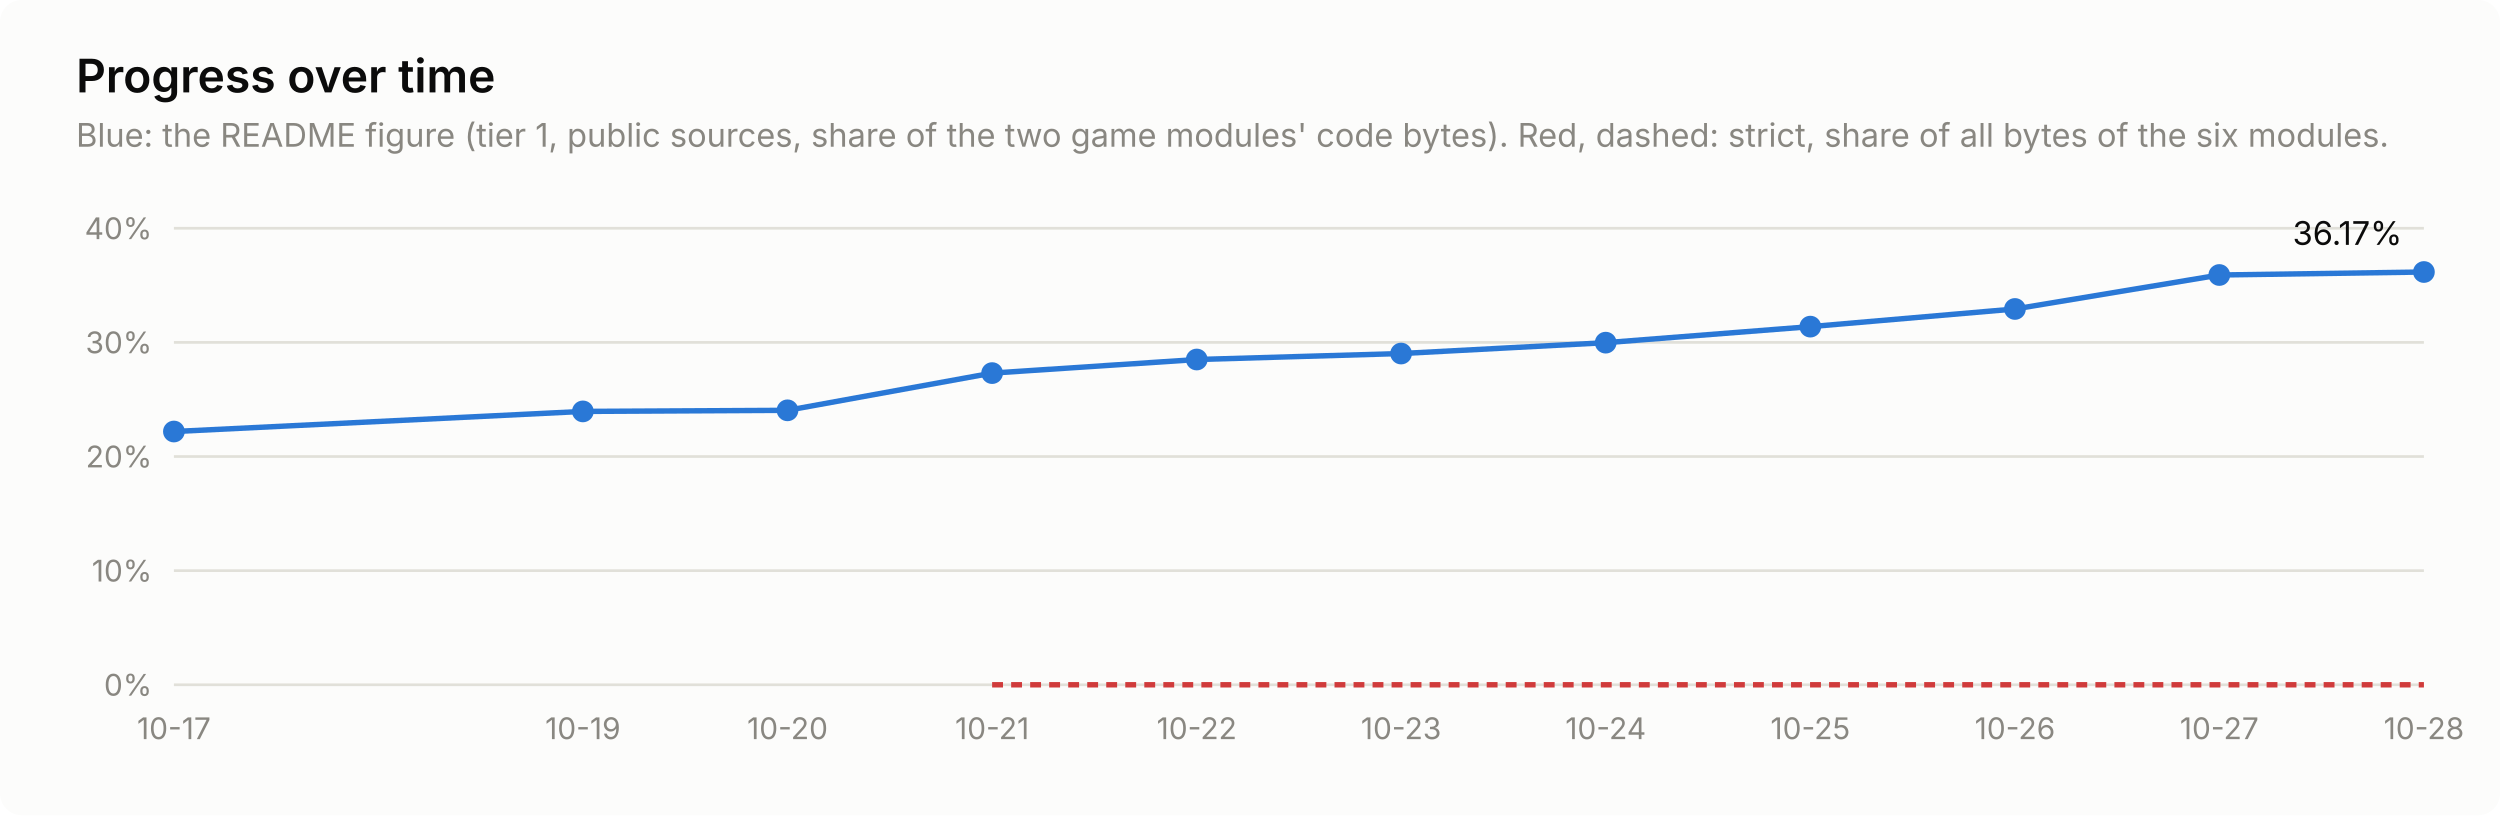
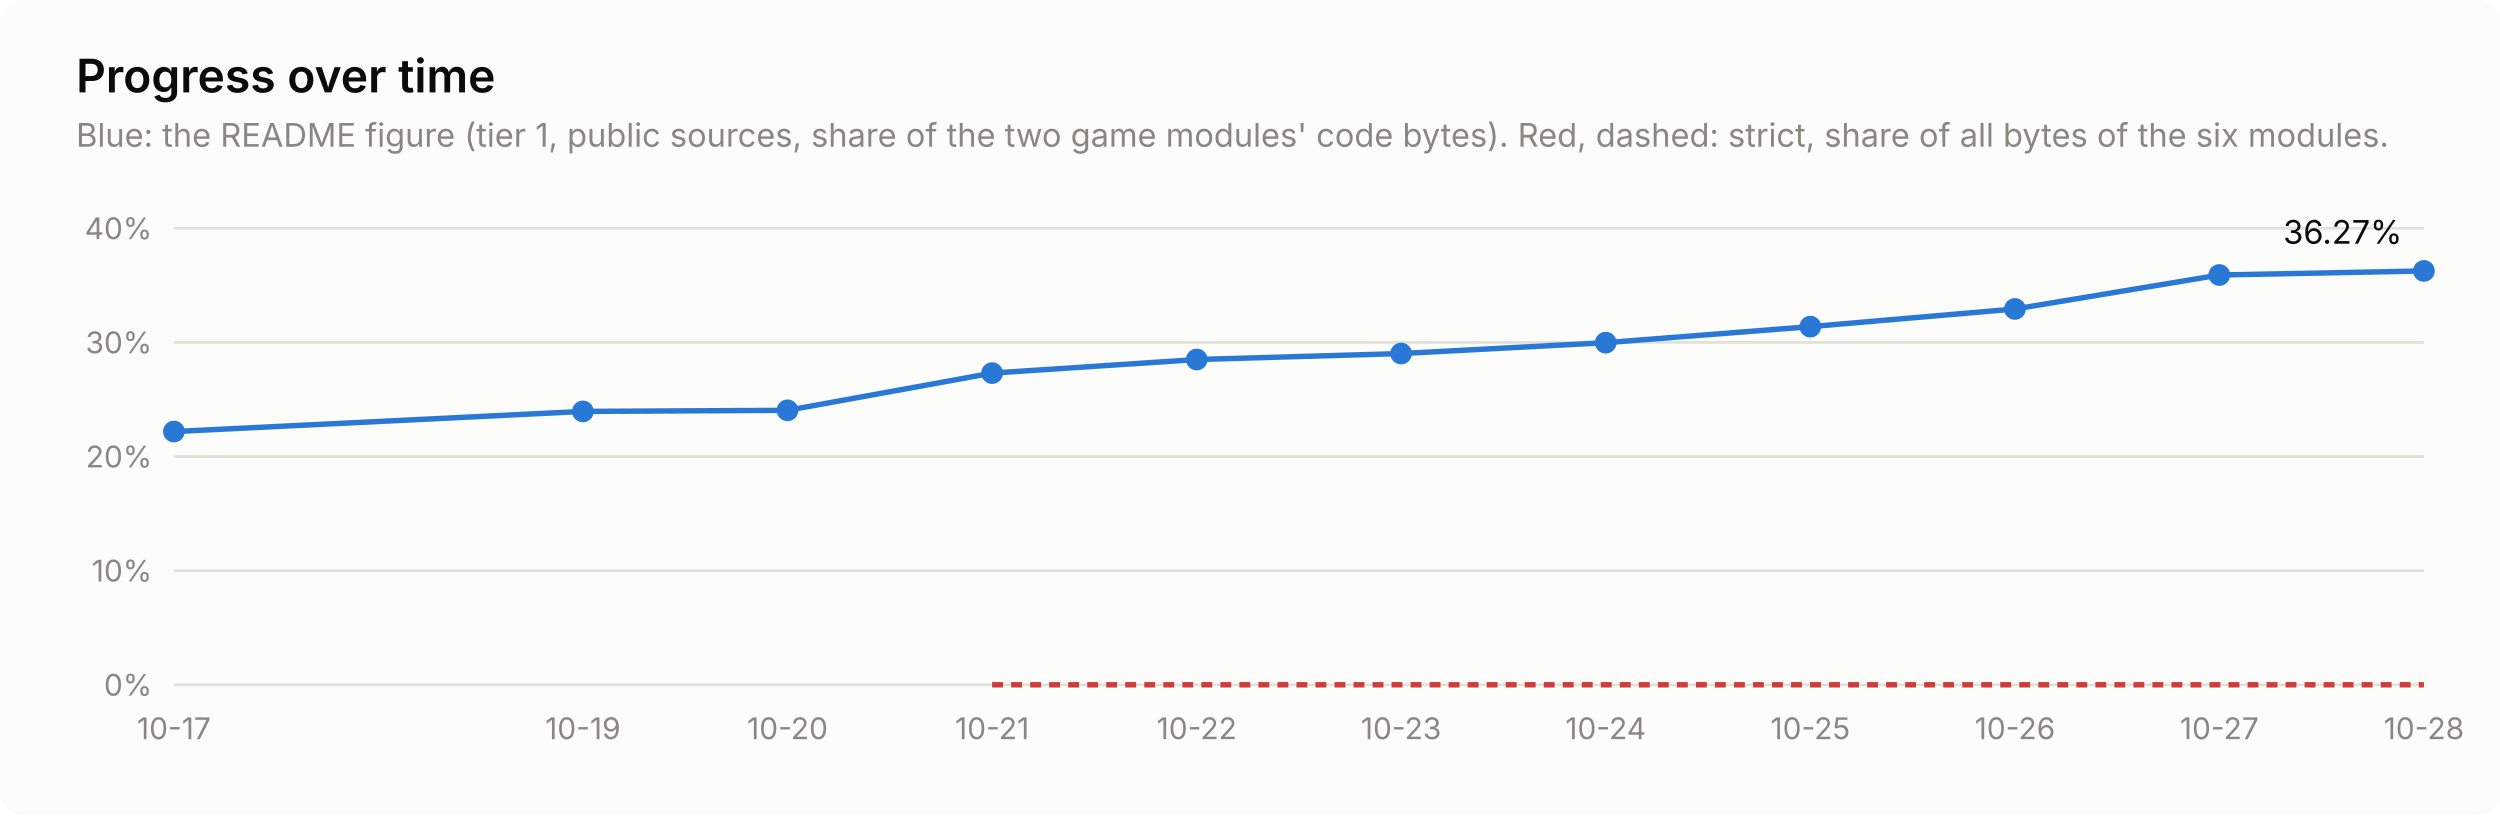
<svg xmlns="http://www.w3.org/2000/svg" viewBox="0 0 920 300" width="920" height="300" role="img" aria-label="History of the published tier-1 figure and the strict figure">
  <style>
.bg{fill:#fcfcfb}.t1{fill:#0b0b0b}.t2{fill:#52514e}.t3{fill:#898781}.grid{stroke:#e1e0d9}.track{fill:#e1e0d9}
.ln{fill:none;stroke:#2a78d6;stroke-width:2}.ln2{fill:none;stroke:#d03b3b;stroke-width:2;stroke-dasharray:4 3}.dot{fill:#2a78d6}
text{font-family:system-ui,-apple-system,"Segoe UI",sans-serif}.num{font-variant-numeric:tabular-nums}
.hatch-line{stroke:#898781;stroke-width:1.5}
.s-matched{fill:#2a78d6}.s-lane{fill:#eb6834}.s-near{fill:#1baf7a}.s-parked{fill:#eda100}.s-blocked{fill:#d03b3b}.s-todo{fill:#c3c2b7}.s-data{fill:#6250d6}.s-kept{fill:#c3c2b7}
@media (prefers-color-scheme:dark){
.bg{fill:#1a1a19}.t1{fill:#f0efec}.t2{fill:#c3c2b7}.t3{fill:#898781}.grid{stroke:#2c2c2a}.track{fill:#2c2c2a}
.ln{stroke:#3987e5}.dot{fill:#3987e5}.hatch-line{stroke:#898781}
.s-matched{fill:#3987e5}.s-lane{fill:#d95926}.s-near{fill:#199e70}.s-parked{fill:#c98500}.s-blocked{fill:#d03b3b}.s-todo{fill:#4a4a46}.s-data{fill:#9085e9}.s-kept{fill:#4a4a46}}</style>
  <defs>
    <pattern id="hatch" patternUnits="userSpaceOnUse" width="6" height="6" patternTransform="rotate(45)">
      <rect class="s-kept" width="6" height="6" />
      <line class="hatch-line" x1="0" y1="0" x2="0" y2="6" />
    </pattern>
  </defs>
  <rect class="bg" width="920" height="300" rx="8" />
  <text class="t1" x="28" y="34" font-size="17" font-weight="600">Progress over time</text>
  <text class="t3" x="28" y="54" font-size="12">Blue: the README figure (tier 1, public sources, share of the two game modules' code bytes). Red, dashed: strict, share of all bytes of the six modules.</text>
  <line class="grid" x1="64" x2="892" y1="252.0" y2="252.0" stroke-width="1" />
  <text class="t3 num" x="56" y="256.0" font-size="11" text-anchor="end">0%</text>
  <line class="grid" x1="64" x2="892" y1="210.0" y2="210.0" stroke-width="1" />
  <text class="t3 num" x="56" y="214.0" font-size="11" text-anchor="end">10%</text>
  <line class="grid" x1="64" x2="892" y1="168.0" y2="168.0" stroke-width="1" />
  <text class="t3 num" x="56" y="172.0" font-size="11" text-anchor="end">20%</text>
  <line class="grid" x1="64" x2="892" y1="126.0" y2="126.0" stroke-width="1" />
  <text class="t3 num" x="56" y="130.0" font-size="11" text-anchor="end">30%</text>
  <line class="grid" x1="64" x2="892" y1="84.0" y2="84.0" stroke-width="1" />
  <text class="t3 num" x="56" y="88.0" font-size="11" text-anchor="end">40%</text>
  <text class="t3 num" x="64.0" y="272" font-size="11" text-anchor="middle">10-17</text>
  <text class="t3 num" x="214.5" y="272" font-size="11" text-anchor="middle">10-19</text>
  <text class="t3 num" x="289.8" y="272" font-size="11" text-anchor="middle">10-20</text>
  <text class="t3 num" x="365.1" y="272" font-size="11" text-anchor="middle">10-21</text>
  <text class="t3 num" x="440.4" y="272" font-size="11" text-anchor="middle">10-22</text>
  <text class="t3 num" x="515.6" y="272" font-size="11" text-anchor="middle">10-23</text>
  <text class="t3 num" x="590.9" y="272" font-size="11" text-anchor="middle">10-24</text>
  <text class="t3 num" x="666.2" y="272" font-size="11" text-anchor="middle">10-25</text>
  <text class="t3 num" x="741.5" y="272" font-size="11" text-anchor="middle">10-26</text>
  <text class="t3 num" x="816.7" y="272" font-size="11" text-anchor="middle">10-27</text>
  <text class="t3 num" x="892.0" y="272" font-size="11" text-anchor="middle">10-28</text>
-   <path class="ln" d="M64.0,158.8 L214.5,151.4 L289.8,151.0 L365.1,137.3 L440.4,132.3 L515.6,130.1 L590.9,126.1 L666.2,120.2 L741.5,113.7 L816.7,101.2 L892.0,100.1" />
+   <path class="ln" d="M64.0,158.8 L214.5,151.4 L289.8,151.0 L365.1,137.3 L440.4,132.3 L515.6,130.1 L590.9,126.1 L666.2,120.2 L741.5,113.7 L816.7,101.2 L892.0,99.7" />
  <path class="ln2" d="M365.1,252.0 L440.4,252.0 L515.6,252.0 L590.9,252.0 L666.2,252.0 L741.5,252.0 L816.7,252.0 L892.0,252.0" />
  <circle class="dot" cx="64.0" cy="158.8" r="4" />
  <circle class="dot" cx="214.5" cy="151.4" r="4" />
  <circle class="dot" cx="289.8" cy="151.0" r="4" />
  <circle class="dot" cx="365.1" cy="137.3" r="4" />
  <circle class="dot" cx="440.4" cy="132.3" r="4" />
  <circle class="dot" cx="515.6" cy="130.1" r="4" />
  <circle class="dot" cx="590.9" cy="126.1" r="4" />
  <circle class="dot" cx="666.2" cy="120.2" r="4" />
  <circle class="dot" cx="741.5" cy="113.7" r="4" />
  <circle class="dot" cx="816.7" cy="101.2" r="4" />
-   <circle class="dot" cx="892.0" cy="100.1" r="4" />
-   <text class="t1 num" x="884.0" y="90.1" font-size="12" text-anchor="end">36.17%</text>
+   <circle class="dot" cx="892.0" cy="99.7" r="4" />
+   <text class="t1 num" x="884.0" y="89.7" font-size="12" text-anchor="end">36.27%</text>
</svg>
